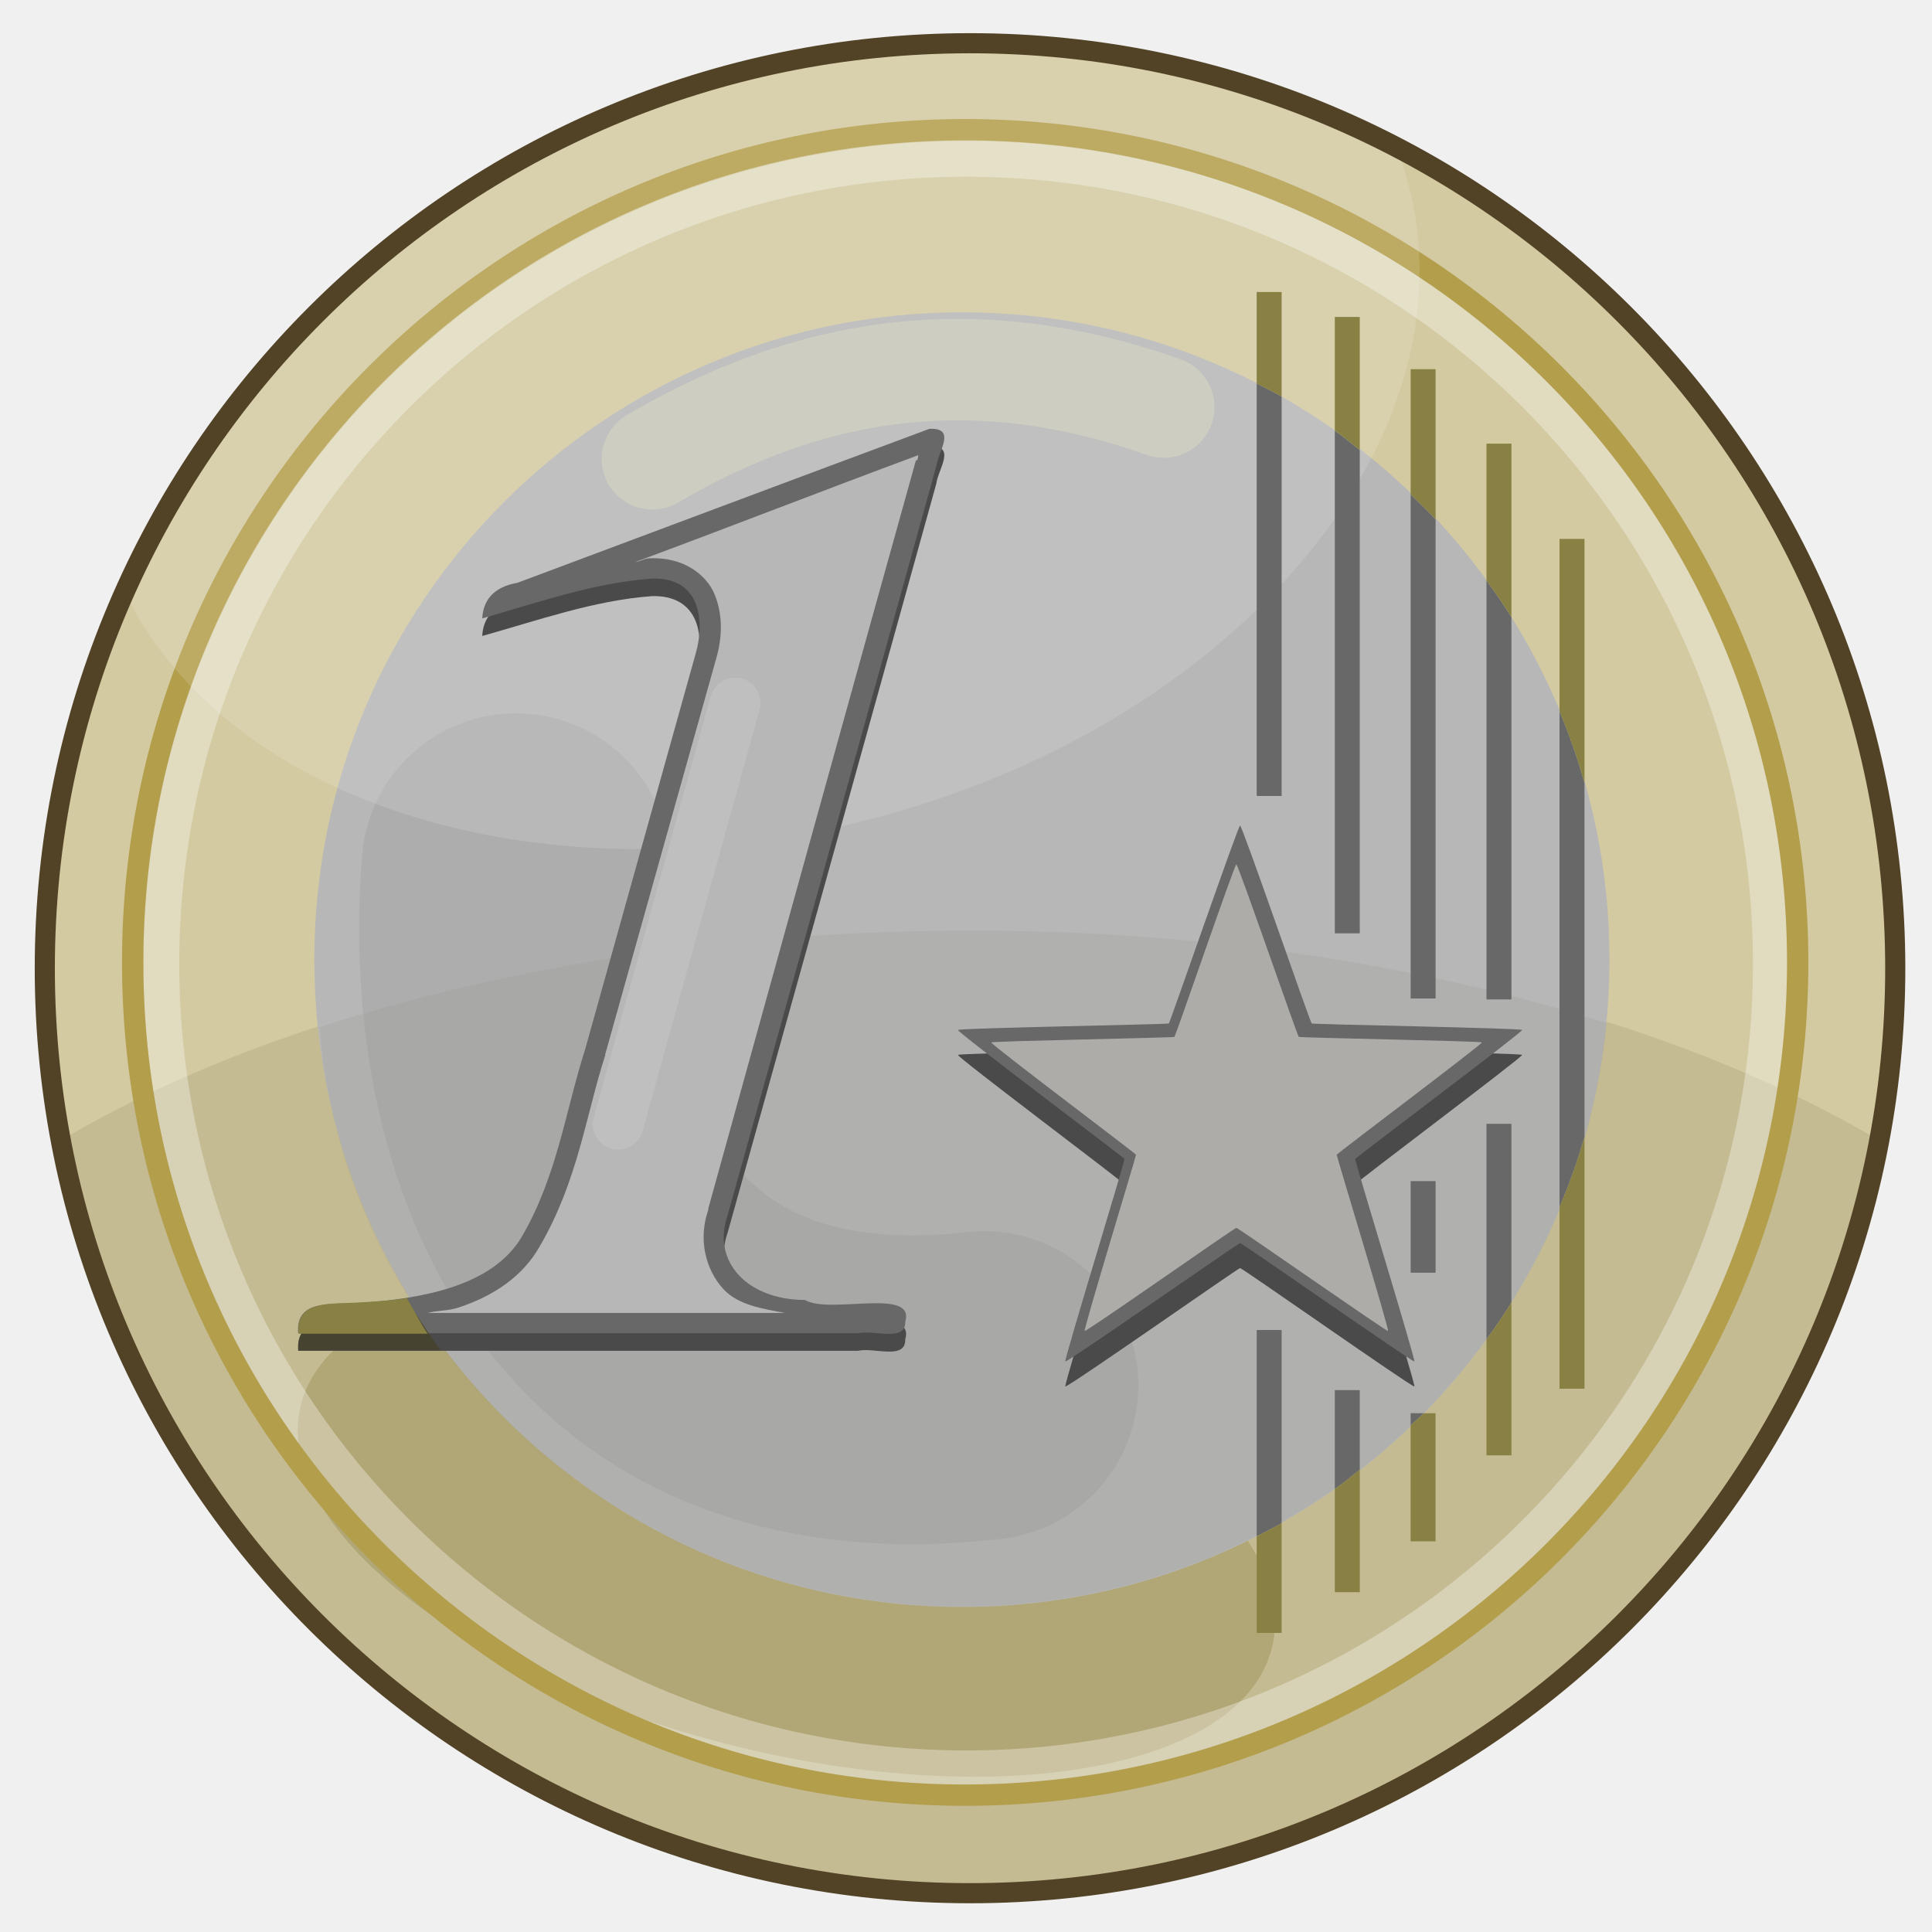
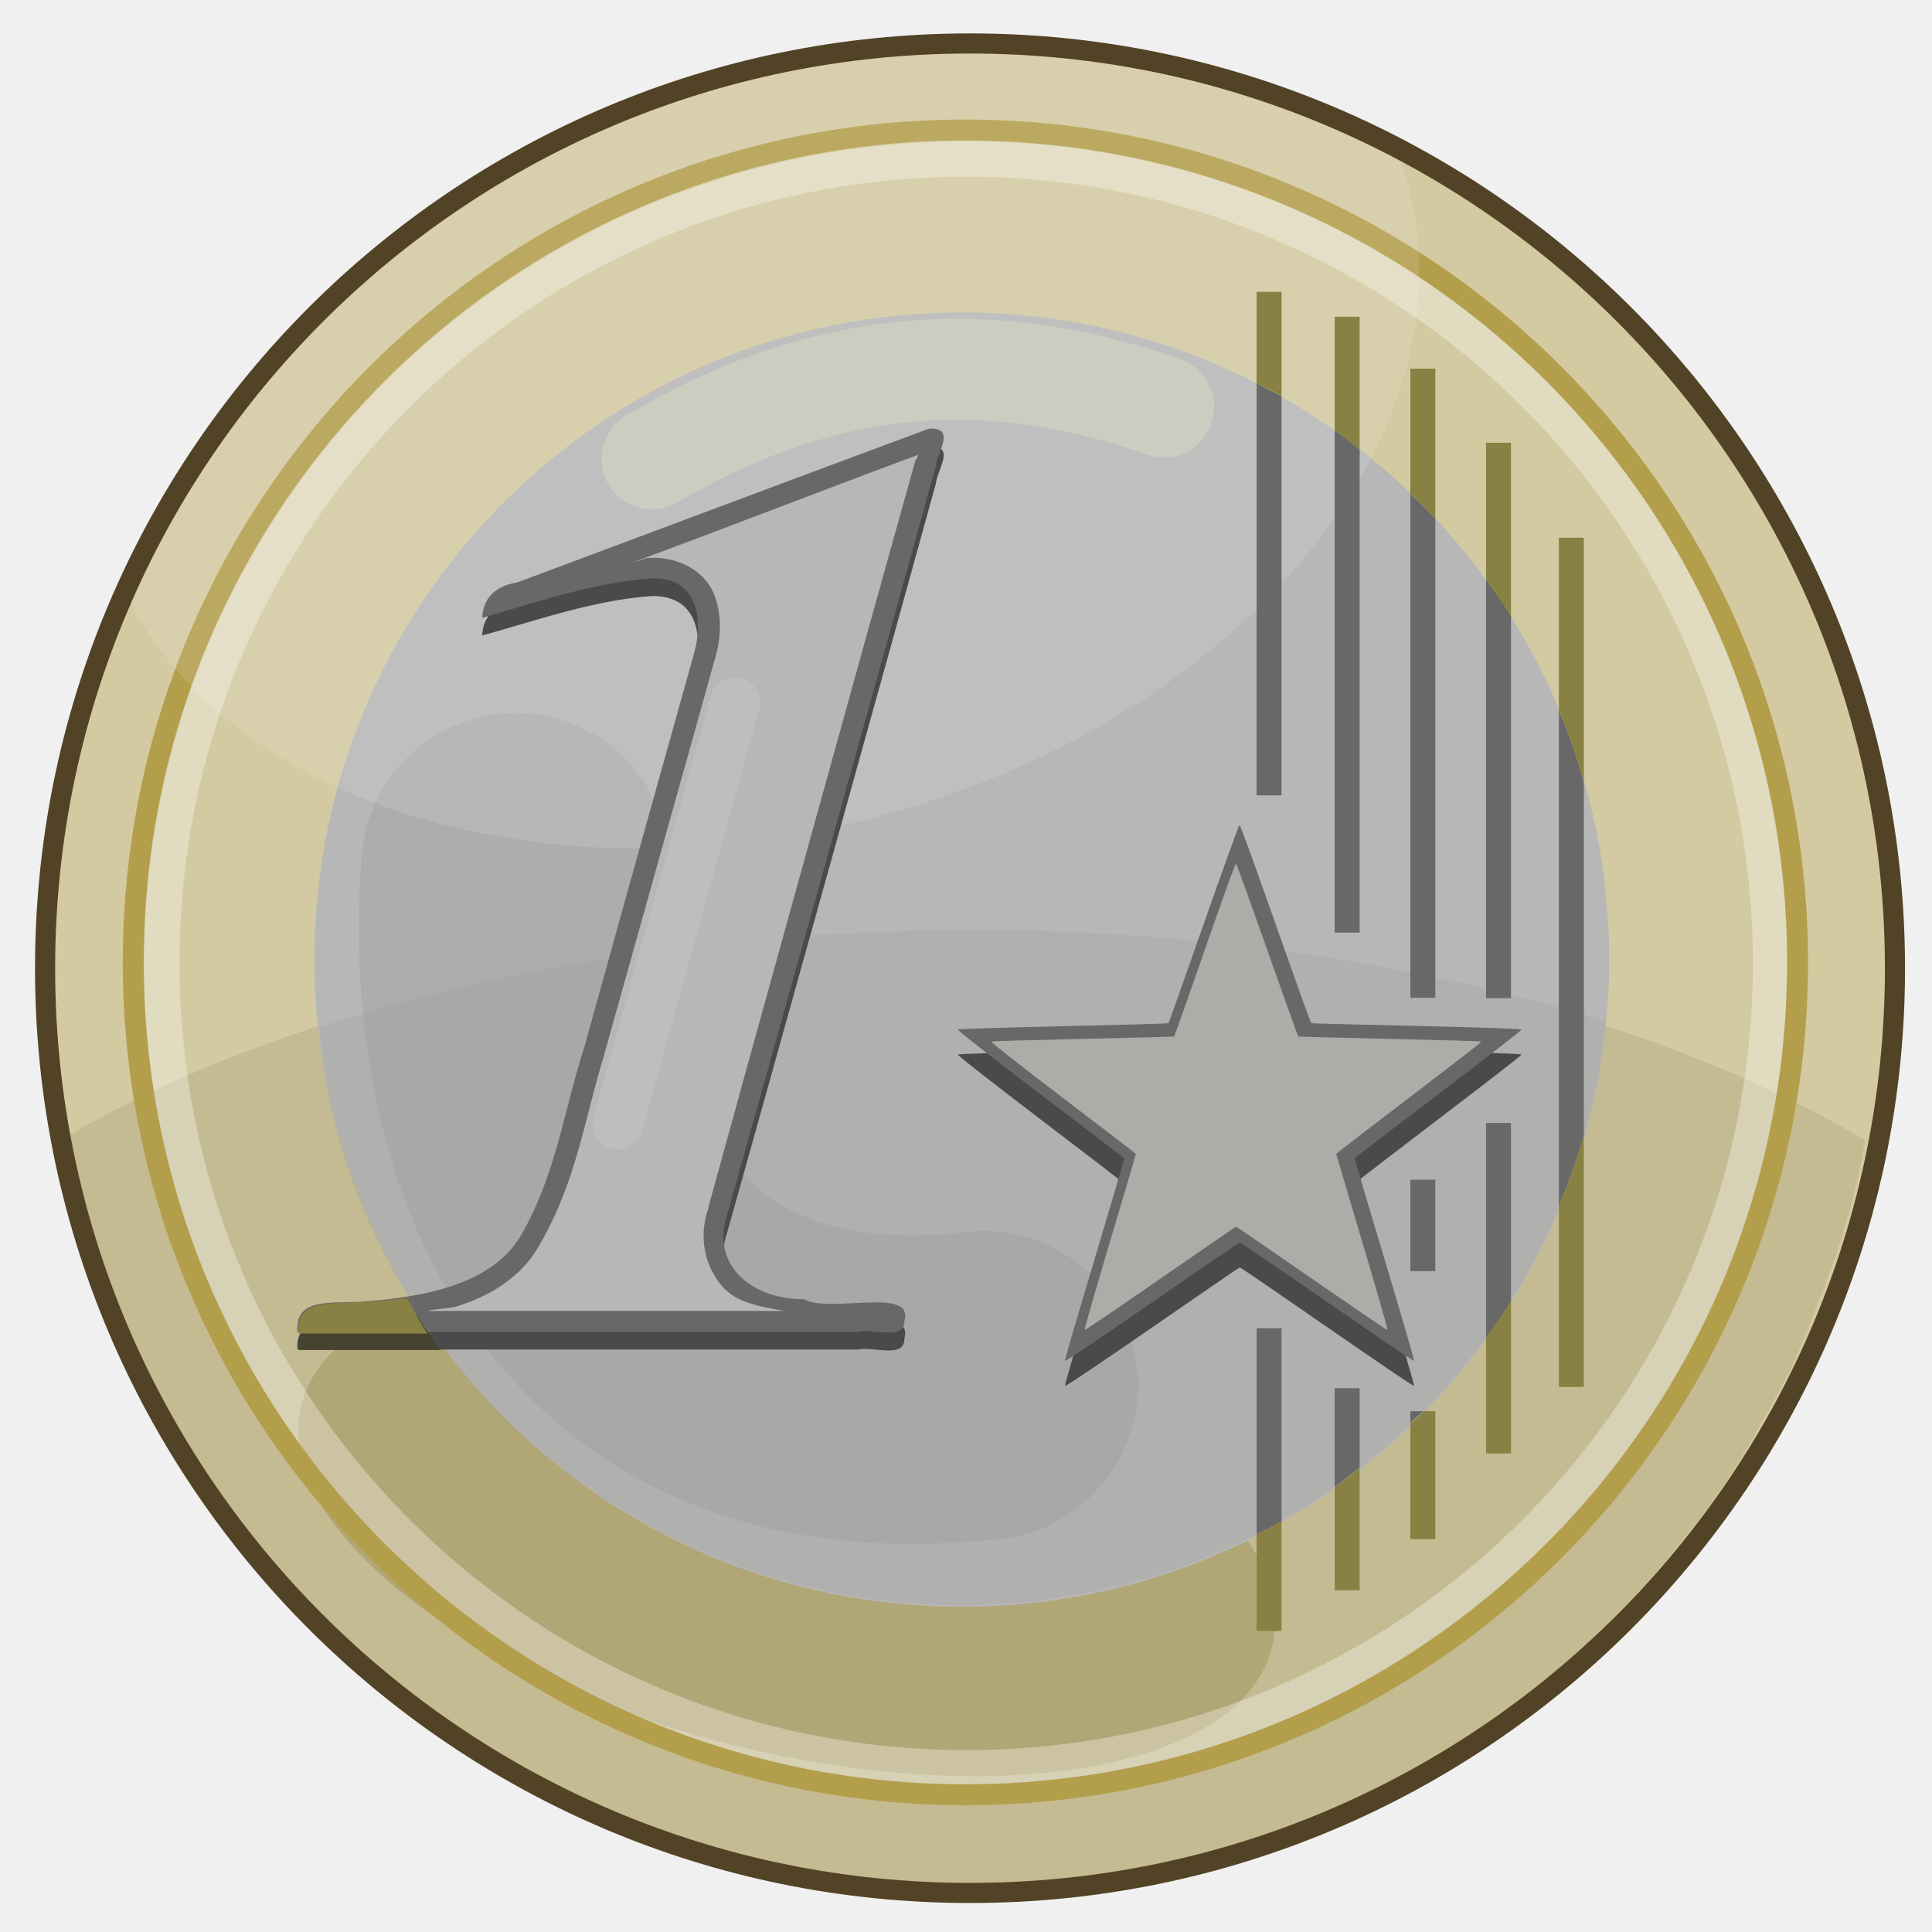
<svg xmlns="http://www.w3.org/2000/svg" version="1.0" width="100%" height="100%" viewBox="0 0 48 48" id="svg2383">
  <defs id="defs2385" />
-   <path d="m 47.087,24.061 c 0,12.682 -10.293,22.975 -22.987,22.975 -12.694,0 -22.987,-10.293 -22.987,-22.975 0,-12.694 10.293,-22.987 22.987,-22.987 12.694,0 22.987,10.293 22.987,22.987 z" id="p3302" style="fill:#d3caa1;fill-opacity:1;fill-rule:nonzero;stroke:none;marker:none;visibility:visible;display:inline;overflow:visible;enable-background:accumulate" />
-   <path d="m 24.111,23.107 c -9.11,0 -17.243,2.033 -22.596,5.227 0.011,0.046 0.023,0.08 0.023,0.126 0.103,0.528 0.218,1.057 0.356,1.562 0.069,0.253 0.161,0.494 0.23,0.747 0.138,0.437 0.299,0.862 0.46,1.298 0.057,0.149 0.126,0.322 0.195,0.482 0.046,0.138 0.103,0.287 0.149,0.425 0.161,0.345 0.299,0.689 0.46,1.034 0.172,0.333 0.345,0.655 0.517,0.976 0.184,0.322 0.368,0.655 0.551,0.976 0.057,0.069 0.092,0.138 0.138,0.23 0.253,0.391 0.528,0.804 0.816,1.183 0.31,0.437 0.632,0.862 0.965,1.275 0.08,0.092 0.149,0.172 0.23,0.253 0.414,0.505 0.862,0.965 1.333,1.436 0.414,0.402 0.839,0.804 1.298,1.195 0.034,0.034 0.08,0.092 0.126,0.138 0.034,0.023 0.092,0.057 0.126,0.092 0.126,0.103 0.264,0.184 0.391,0.287 0.195,0.161 0.379,0.345 0.574,0.482 0.195,0.138 0.402,0.264 0.597,0.402 0.057,0.034 0.126,0.115 0.184,0.149 1.516,1.034 3.171,1.861 4.905,2.504 0.011,0.011 0.034,0.023 0.069,0.034 0.586,0.218 1.229,0.414 1.85,0.574 0.597,0.172 1.195,0.31 1.815,0.425 0.103,0.023 0.207,0.046 0.322,0.069 0.597,0.103 1.218,0.172 1.85,0.23 0.678,0.057 1.367,0.092 2.068,0.092 0.712,0 1.39,-0.034 2.079,-0.092 0.471,-0.046 0.93,-0.092 1.39,-0.172 0.299,-0.034 0.597,-0.103 0.885,-0.149 0.08,-0.023 0.161,-0.023 0.253,-0.034 0.505,-0.103 0.976,-0.23 1.459,-0.368 0.034,0 0.046,-0.011 0.069,-0.023 0.218,-0.069 0.46,-0.126 0.678,-0.195 0.414,-0.126 0.827,-0.276 1.229,-0.425 0.609,-0.23 1.183,-0.471 1.758,-0.747 0.057,-0.023 0.103,-0.034 0.161,-0.057 0.54,-0.276 1.08,-0.551 1.597,-0.85 0.437,-0.264 0.873,-0.517 1.298,-0.816 0.011,-0.011 0.011,-0.011 0.023,-0.023 0.299,-0.207 0.563,-0.414 0.85,-0.62 0.299,-0.23 0.586,-0.448 0.873,-0.678 0.103,-0.092 0.218,-0.172 0.322,-0.264 0.425,-0.356 0.839,-0.747 1.229,-1.126 0.011,-0.011 0.023,-0.023 0.034,-0.034 0.011,-0.023 0.023,-0.034 0.034,-0.046 0.528,-0.517 1.022,-1.08 1.493,-1.643 0.23,-0.287 0.46,-0.551 0.678,-0.839 0.184,-0.264 0.379,-0.528 0.551,-0.781 0.034,-0.057 0.069,-0.08 0.092,-0.138 0.207,-0.299 0.402,-0.62 0.597,-0.93 0.184,-0.322 0.368,-0.655 0.551,-0.976 0.172,-0.322 0.345,-0.643 0.517,-0.976 0.23,-0.482 0.414,-0.965 0.609,-1.459 0.057,-0.161 0.138,-0.333 0.195,-0.482 0.161,-0.425 0.322,-0.873 0.46,-1.298 0.069,-0.264 0.161,-0.494 0.23,-0.747 0.138,-0.517 0.253,-1.022 0.356,-1.562 0,-0.046 0.011,-0.08 0.023,-0.126 -5.365,-3.182 -13.463,-5.227 -22.573,-5.227 z" id="p3304" style="fill:#574e28;fill-opacity:0.12;fill-rule:nonzero;stroke:none;marker:none;visibility:visible;display:inline;overflow:visible;enable-background:accumulate" />
-   <path d="m 31.601,40.936 c -0.747,3.01 -6.755,4.09 -13.418,2.424 -6.663,-1.666 -11.465,-5.457 -10.706,-8.455 0.747,-2.998 6.755,-4.078 13.418,-2.412 6.663,1.666 11.465,5.445 10.706,8.443 z" id="p3312" style="fill:#705d0f;fill-opacity:0.22;fill-rule:nonzero;stroke:none;marker:none;visibility:visible;display:inline;overflow:visible;enable-background:accumulate" />
-   <path d="m 43.997,23.946 c 0,11.04 -8.949,19.988 -19.988,19.988 -11.051,0 -20,-8.949 -20,-19.988 0,-11.051 8.949,-20 20,-20 11.04,0 19.988,8.949 19.988,20 z" id="p3314" style="fill:none;stroke:#ffffff;stroke-width:0.89;stroke-linecap:butt;stroke-linejoin:miter;stroke-miterlimit:4;stroke-opacity:0.33;stroke-dasharray:none;stroke-dashoffset:0;marker:none;visibility:visible;display:inline;overflow:visible;enable-background:accumulate" />
-   <path d="m 39.987,23.842 c 0,8.891 -7.203,16.083 -16.083,16.083 -8.891,0 -16.094,-7.191 -16.094,-16.083 0,-8.88 7.203,-16.083 16.094,-16.083 8.88,0 16.083,7.203 16.083,16.083 z" id="p3254" style="fill:#b7b7b7;fill-opacity:1;fill-rule:nonzero;stroke:none;marker:none;visibility:visible;display:inline;overflow:visible;enable-background:accumulate" />
-   <path d="m 24.123,23.119 c -5.985,0 -11.557,0.896 -16.186,2.401 0.046,0.517 0.103,1.022 0.195,1.516 0.046,0.253 0.103,0.505 0.161,0.747 0.069,0.287 0.149,0.574 0.23,0.85 0,0.011 0,0.023 0,0.034 2.045,6.525 8.168,11.246 15.37,11.246 8.351,0 15.233,-6.353 16.025,-14.497 -4.561,-1.436 -9.96,-2.298 -15.795,-2.298 z" id="p3307" style="fill:#827e6f;fill-opacity:0.12;fill-rule:nonzero;stroke:none;marker:none;visibility:visible;display:inline;overflow:visible;enable-background:accumulate" />
-   <path d="m 44.663,23.911 c 0,11.419 -9.259,20.689 -20.689,20.689 -11.419,0 -20.678,-9.271 -20.678,-20.689 0,-11.419 9.259,-20.689 20.678,-20.689 11.43,0 20.689,9.271 20.689,20.689 z" id="p3252" style="fill:none;stroke:#b39e4c;stroke-width:0.53;stroke-linecap:butt;stroke-linejoin:miter;stroke-miterlimit:4;stroke-opacity:1;stroke-dasharray:none;stroke-dashoffset:0;marker:none;visibility:visible;display:inline;overflow:visible;enable-background:accumulate" />
-   <path d="M 12.819,21.556 C 12.325,27.622 14.669,35.537 24.445,34.423" id="p3221" style="fill:none;stroke:#898989;stroke-width:7.67;stroke-linecap:round;stroke-linejoin:miter;stroke-miterlimit:4;stroke-opacity:0.2;stroke-dasharray:none" />
-   <path d="m 24.111,1.062 c -9.362,0 -17.427,5.606 -21.011,13.647 2.55,5.296 10.523,7.789 18.748,5.583 C 30.797,17.892 36.667,10.838 34.979,4.532 34.898,4.222 34.806,3.946 34.692,3.647 31.51,2.004 27.937,1.062 24.111,1.062 z" id="p3316" style="fill:#ffffff;fill-opacity:0.13;fill-rule:nonzero;stroke:none;marker:none;visibility:visible;display:inline;overflow:visible;enable-background:accumulate" />
-   <path d="m 47.087,24.061 c 0,12.682 -10.293,22.975 -22.987,22.975 -12.694,0 -22.987,-10.293 -22.987,-22.975 0,-12.694 10.293,-22.987 22.987,-22.987 12.694,0 22.987,10.293 22.987,22.987 z" id="p2480" style="fill:none;stroke:#524326;stroke-width:0.5;stroke-linecap:butt;stroke-linejoin:miter;stroke-miterlimit:4;stroke-opacity:1;stroke-dasharray:none;stroke-dashoffset:0;marker:none;visibility:visible;display:inline;overflow:visible;enable-background:accumulate" />
-   <path d="m 16.174,14.813 c -1.401,0.103 -2.803,0.597 -4.193,0.988 0.023,-0.448 0.276,-0.77 0.873,-0.885 3.412,-1.275 6.835,-2.55 10.235,-3.825 0.689,-0.034 0.218,0.563 0.172,0.93 -0.908,3.285 -4.365,15.681 -5.181,18.598 -0.414,1.183 0.517,2.114 1.918,2.114 0.62,0.368 2.746,-0.322 2.493,0.54 0.011,0.528 -0.77,0.195 -1.172,0.287 -4.63,0 -9.271,0 -13.911,0 -0.069,-0.85 0.827,-0.701 1.608,-0.747 1.379,-0.103 3.228,-0.379 3.963,-1.666 0.873,-1.516 1.068,-3.102 1.562,-4.641 0.689,-2.47 2.229,-7.995 2.746,-9.845 0.23,-0.804 0.115,-1.895 -1.114,-1.85 l 0,0 z" id="p3333" style="font-size:13.5px;font-style:normal;font-variant:normal;font-weight:normal;font-stretch:normal;fill:#4a4a4a;fill-opacity:1;stroke:none;font-family:FreeSerif;-inkscape-font-specification:FreeSerif" />
-   <path d="m 16.174,14.377 c -1.401,0.103 -2.803,0.586 -4.193,0.988 0.023,-0.448 0.276,-0.781 0.873,-0.885 3.412,-1.275 6.835,-2.562 10.235,-3.825 0.689,-0.034 0.218,0.563 0.172,0.93 -0.908,3.285 -4.365,15.681 -5.181,18.598 -0.414,1.183 0.517,2.114 1.918,2.114 0.62,0.368 2.746,-0.322 2.493,0.54 0.011,0.517 -0.77,0.195 -1.172,0.287 -4.63,0 -9.271,0 -13.911,0 -0.069,-0.862 0.827,-0.701 1.608,-0.758 1.379,-0.103 3.228,-0.379 3.963,-1.666 0.873,-1.516 1.068,-3.102 1.562,-4.641 0.689,-2.47 2.229,-7.984 2.746,-9.833 0.23,-0.804 0.115,-1.907 -1.114,-1.85 l 0,0 z" id="text3260" style="font-size:13.5px;font-style:normal;font-variant:normal;font-weight:normal;font-stretch:normal;fill:#686868;fill-opacity:1;stroke:none;font-family:FreeSerif;-inkscape-font-specification:FreeSerif" />
-   <path d="m 22.813,11.309 c -2.355,0.873 -4.675,1.781 -7.03,2.654 0.126,-0.011 0.23,-0.092 0.356,-0.092 l 0.023,0 c 0.77,-0.034 1.379,0.368 1.597,0.908 0.218,0.54 0.172,1.114 0.034,1.585 -0.517,1.85 -2.068,7.364 -2.757,9.833 l 0,0.023 c -0.482,1.493 -0.678,3.113 -1.62,4.733 -0.448,0.804 -1.218,1.264 -2.01,1.528 -0.264,0.092 -0.517,0.069 -0.781,0.138 2.964,0 5.928,0 8.88,0 -0.563,-0.103 -1.16,-0.195 -1.528,-0.586 -0.46,-0.505 -0.632,-1.252 -0.379,-1.976 0,-0.011 0,-0.034 0,-0.034 0.816,-2.952 4.239,-15.302 5.158,-18.587 l 0.034,0 c 0.011,-0.057 0.023,-0.069 0.023,-0.126 z" id="p3341" style="font-size:13.5px;font-style:normal;font-variant:normal;font-weight:normal;font-stretch:normal;fill:#b7b7b7;fill-opacity:1;stroke:none;font-family:FreeSerif;-inkscape-font-specification:FreeSerif" />
-   <path d="m 10.338,32.653 c -0.46,0.08 -0.919,0.126 -1.333,0.161 -0.77,0.046 -1.666,-0.115 -1.585,0.735 1.172,0 2.355,0 3.527,0 -0.207,-0.287 -0.414,-0.586 -0.609,-0.896 z" id="p3344" style="font-size:13.5px;font-style:normal;font-variant:normal;font-weight:normal;font-stretch:normal;fill:#474331;fill-opacity:1;stroke:none;font-family:FreeSerif;-inkscape-font-specification:FreeSerif" />
-   <path d="m 10.108,32.251 c -0.391,0.069 -0.758,0.08 -1.103,0.103 -0.77,0.057 -1.666,-0.08 -1.585,0.781 1.068,0 2.137,0 3.205,0 -0.184,-0.276 -0.345,-0.586 -0.517,-0.885 z" id="p3346" style="font-size:13.5px;font-style:normal;font-variant:normal;font-weight:normal;font-stretch:normal;fill:#888143;fill-opacity:1;stroke:none;font-family:FreeSerif;-inkscape-font-specification:FreeSerif" />
-   <path d="m 30.809,21.131 c 0.057,0 1.735,4.882 1.781,4.917 0.034,0.034 5.204,0.115 5.227,0.161 0.011,0.057 -4.124,3.159 -4.147,3.217 -0.011,0.046 1.505,4.986 1.47,5.02 -0.046,0.034 -4.273,-2.941 -4.331,-2.941 -0.046,0 -4.285,2.975 -4.342,2.941 -0.034,-0.034 1.482,-4.974 1.47,-5.02 -0.023,-0.057 -4.159,-3.159 -4.136,-3.217 0.011,-0.046 5.181,-0.126 5.238,-0.161 0.034,-0.034 1.723,-4.917 1.769,-4.917 z" id="p3358" style="fill:#4a4a4a;fill-opacity:1;fill-rule:nonzero;stroke:none;marker:none;visibility:visible;display:inline;overflow:visible;enable-background:accumulate" />
-   <path d="m 30.809,20.511 c 0.057,0 1.735,4.882 1.781,4.917 0.034,0.023 5.204,0.115 5.227,0.161 0.011,0.057 -4.124,3.159 -4.147,3.205 -0.011,0.057 1.505,4.997 1.47,5.032 -0.046,0.023 -4.273,-2.941 -4.331,-2.941 -0.046,0 -4.285,2.964 -4.342,2.941 -0.034,-0.034 1.482,-4.974 1.47,-5.032 -0.023,-0.046 -4.159,-3.148 -4.136,-3.205 0.011,-0.046 5.181,-0.138 5.238,-0.161 0.034,-0.034 1.723,-4.917 1.769,-4.917 z" id="p3356" style="fill:#686868;fill-opacity:1;fill-rule:nonzero;stroke:none;marker:none;visibility:visible;display:inline;overflow:visible;enable-background:accumulate" />
-   <path d="m 30.717,21.476 c 0.046,0 1.516,4.262 1.551,4.285 0.034,0.023 4.526,0.103 4.549,0.138 0.011,0.046 -3.584,2.746 -3.607,2.791 0,0.046 1.31,4.342 1.275,4.377 -0.034,0.023 -3.722,-2.562 -3.768,-2.562 -0.046,0 -3.722,2.585 -3.768,2.562 -0.034,-0.034 1.275,-4.331 1.275,-4.377 -0.023,-0.046 -3.619,-2.746 -3.596,-2.791 0.011,-0.034 4.503,-0.115 4.549,-0.138 0.034,-0.023 1.493,-4.285 1.539,-4.285 z" id="p3360" style="fill:#adaca9;fill-opacity:1;fill-rule:nonzero;stroke:none;marker:none;visibility:visible;display:inline;overflow:visible;enable-background:accumulate" />
-   <path d="M 16.208,11.401 C 19.643,9.38 23.778,8.288 28.913,10.115" id="p3219" style="fill:none;stroke:#f4f7c4;stroke-width:2.52;stroke-linecap:round;stroke-linejoin:miter;stroke-miterlimit:4;stroke-opacity:0.25;stroke-dasharray:none" />
-   <path d="M 18.264,17.467 15.358,27.932" id="p3223" style="fill:none;stroke:#c4c4c4;stroke-width:1.26;stroke-linecap:round;stroke-linejoin:miter;stroke-miterlimit:4;stroke-opacity:0.57;stroke-dasharray:none" />
-   <path d="m 31.222,9.529 0,10.247 0.62,0 0,-9.925 C 31.636,9.736 31.429,9.632 31.222,9.529 z m 1.941,1.172 0,12.487 0.62,0 0,-12.005 c -0.207,-0.161 -0.402,-0.333 -0.62,-0.482 z m 1.884,1.585 0,12.522 0.62,0 0,-11.901 c -0.195,-0.218 -0.402,-0.414 -0.62,-0.62 z m 1.884,2.137 0,10.408 0.62,0 0,-9.5 c -0.195,-0.31 -0.402,-0.609 -0.62,-0.908 z m 1.815,3.251 0,12.315 c 0.241,-0.563 0.448,-1.149 0.62,-1.746 l 0,-8.788 C 39.195,18.845 38.988,18.248 38.747,17.674 z m -1.815,10.247 0,5.353 c 0.218,-0.299 0.425,-0.597 0.62,-0.919 l 0,-4.434 -0.62,0 z m -1.884,1.424 0,2.275 0.62,0 0,-2.275 -0.62,0 z m -3.825,3.699 0,5.123 c 0.207,-0.103 0.414,-0.207 0.62,-0.322 l 0,-4.802 -0.62,0 z m 1.941,1.493 0,2.458 c 0.218,-0.149 0.414,-0.322 0.62,-0.482 l 0,-1.976 -0.62,0 z m 1.884,0.574 0,0.299 c 0.103,-0.103 0.23,-0.195 0.322,-0.299 l -0.322,0 z" id="p3353" style="fill:#686868;fill-opacity:1;fill-rule:evenodd;stroke:none" />
-   <path d="m 31.222,7.254 0,2.275 c 0.207,0.103 0.414,0.207 0.62,0.322 l 0,-2.596 -0.62,0 z m 1.941,0.62 0,2.826 c 0.218,0.149 0.414,0.322 0.62,0.482 l 0,-3.308 -0.62,0 z m 1.884,1.298 0,3.113 c 0.218,0.207 0.425,0.402 0.62,0.62 l 0,-3.733 -0.62,0 z m 1.884,1.85 0,3.4 c 0.218,0.299 0.425,0.597 0.62,0.908 l 0,-4.308 -0.62,0 z m 1.815,2.366 0,4.285 c 0.241,0.574 0.448,1.172 0.62,1.781 l 0,-6.065 -0.62,0 z m 0.62,14.854 c -0.172,0.597 -0.379,1.183 -0.62,1.746 l 0,4.515 0.62,0 0,-6.261 z m -1.815,4.113 c -0.195,0.322 -0.402,0.62 -0.62,0.919 l 0,2.883 0.62,0 0,-3.802 z m -2.183,2.757 c -0.092,0.103 -0.218,0.195 -0.322,0.299 l 0,2.883 0.62,0 0,-3.182 -0.299,0 z m -1.585,1.401 c -0.207,0.161 -0.402,0.333 -0.62,0.482 l 0,2.562 0.62,0 0,-3.044 z m -1.941,1.333 c -0.207,0.115 -0.414,0.218 -0.62,0.322 l 0,2.401 0.62,0 0,-2.723 z" id="p3292" style="fill:#888143;fill-opacity:1;fill-rule:evenodd;stroke:none" />
+   <path d="m 47.08,24.06 c 0,12.68 -10.29,22.97 -22.98,22.97 -12.69,0 -22.98,-10.29 -22.98,-22.97 0,-12.69 10.29,-22.98 22.98,-22.98 12.69,0 22.98,10.29 22.98,22.98 z" id="p3302" style="fill:#d3caa1;" />
+   <path d="m 24.11,23.10 c -9.10,0 -17.24,2.03 -22.59,5.22 0.01,0.04 0.02,0.08 0.02,0.12 0.10,0.52 0.21,1.05 0.35,1.56 0.06,0.25 0.16,0.49 0.22,0.74 0.13,0.43 0.29,0.86 0.45,1.29 0.05,0.14 0.12,0.32 0.19,0.48 0.04,0.13 0.10,0.28 0.14,0.42 0.16,0.34 0.29,0.68 0.45,1.03 0.17,0.33 0.34,0.65 0.51,0.97 0.18,0.32 0.36,0.65 0.55,0.97 0.05,0.06 0.09,0.13 0.13,0.22 0.25,0.39 0.52,0.80 0.81,1.18 0.31,0.43 0.63,0.86 0.96,1.27 0.08,0.09 0.14,0.17 0.22,0.25 0.41,0.50 0.86,0.96 1.33,1.43 0.41,0.40 0.83,0.80 1.29,1.19 0.03,0.03 0.08,0.09 0.12,0.13 0.03,0.02 0.09,0.05 0.12,0.09 0.12,0.10 0.26,0.18 0.39,0.28 0.19,0.16 0.37,0.34 0.57,0.48 0.19,0.13 0.40,0.26 0.59,0.40 0.05,0.03 0.12,0.11 0.18,0.14 1.51,1.03 3.17,1.86 4.90,2.50 0.01,0.01 0.03,0.02 0.06,0.03 0.58,0.21 1.22,0.41 1.84,0.57 0.59,0.17 1.19,0.31 1.81,0.42 0.10,0.02 0.20,0.04 0.32,0.06 0.59,0.10 1.21,0.17 1.84,0.22 0.67,0.05 1.36,0.09 2.06,0.09 0.71,0 1.39,-0.03 2.07,-0.09 0.47,-0.04 0.93,-0.09 1.39,-0.17 0.29,-0.03 0.59,-0.10 0.88,-0.14 0.08,-0.02 0.16,-0.02 0.25,-0.03 0.50,-0.10 0.97,-0.22 1.45,-0.36 0.03,0 0.04,-0.01 0.06,-0.02 0.21,-0.06 0.45,-0.12 0.67,-0.19 0.41,-0.12 0.82,-0.27 1.22,-0.42 0.60,-0.22 1.18,-0.47 1.75,-0.74 0.05,-0.02 0.10,-0.03 0.16,-0.05 0.53,-0.27 1.07,-0.55 1.59,-0.85 0.43,-0.26 0.87,-0.51 1.29,-0.81 0.01,-0.01 0.01,-0.01 0.02,-0.02 0.29,-0.20 0.56,-0.41 0.85,-0.62 0.29,-0.22 0.58,-0.44 0.87,-0.67 0.10,-0.09 0.21,-0.17 0.32,-0.26 0.42,-0.35 0.83,-0.74 1.22,-1.12 0.01,-0.01 0.02,-0.02 0.03,-0.03 0.01,-0.02 0.02,-0.03 0.03,-0.04 0.52,-0.51 1.02,-1.07 1.49,-1.64 0.22,-0.28 0.45,-0.55 0.67,-0.83 0.18,-0.26 0.37,-0.52 0.55,-0.78 0.03,-0.05 0.06,-0.08 0.09,-0.13 0.20,-0.29 0.40,-0.62 0.59,-0.93 0.18,-0.32 0.36,-0.65 0.55,-0.97 0.17,-0.32 0.34,-0.64 0.51,-0.97 0.22,-0.48 0.41,-0.96 0.60,-1.45 0.05,-0.16 0.13,-0.33 0.19,-0.48 0.16,-0.42 0.32,-0.87 0.45,-1.29 0.06,-0.26 0.16,-0.49 0.22,-0.74 0.13,-0.51 0.25,-1.02 0.35,-1.56 0,-0.04 0.01,-0.08 0.02,-0.12 -5.36,-3.18 -13.46,-5.22 -22.57,-5.22 z" id="p3304" style="fill:#574e28;fill-opacity:0.12;" />
+   <path d="m 31.60,40.93 c -0.74,3.00 -6.75,4.08 -13.41,2.42 -6.66,-1.66 -11.46,-5.45 -10.70,-8.45 0.74,-2.99 6.75,-4.07 13.41,-2.41 6.66,1.66 11.46,5.44 10.70,8.44 z" id="p3312" style="fill:#705d0f;fill-opacity:0.22;" />
+   <path d="m 43.99,23.94 c 0,11.03 -8.94,19.98 -19.98,19.98 -11.05,0 -19.99,-8.94 -19.99,-19.98 0,-11.05 8.94,-19.99 19.99,-19.99 11.03,0 19.98,8.94 19.98,19.99 z" id="p3314" style="fill:none;stroke:#ffffff;stroke-width:0.88;stroke-linecap:butt;stroke-linejoin:miter;stroke-miterlimit:4;stroke-opacity:0.33;marker:none;" />
+   <path d="m 39.98,23.84 c 0,8.89 -7.20,16.08 -16.08,16.08 -8.89,0 -16.09,-7.19 -16.09,-16.08 0,-8.87 7.20,-16.08 16.09,-16.08 8.87,0 16.08,7.20 16.08,16.08 z" id="p3254" style="fill:#b7b7b7;" />
+   <path d="m 24.12,23.11 c -5.98,0 -11.55,0.89 -16.18,2.40 0.04,0.51 0.10,1.02 0.19,1.51 0.04,0.25 0.10,0.50 0.16,0.74 0.06,0.28 0.14,0.57 0.22,0.85 0,0.01 0,0.02 0,0.03 2.04,6.52 8.16,11.24 15.37,11.24 8.35,0 15.23,-6.35 16.02,-14.49 -4.56,-1.43 -9.95,-2.29 -15.79,-2.29 z" id="p3307" style="fill:#827e6f;fill-opacity:0.12;" />
+   <path d="m 44.66,23.91 c 0,11.41 -9.25,20.68 -20.68,20.68 -11.41,0 -20.67,-9.27 -20.67,-20.68 0,-11.41 9.25,-20.68 20.67,-20.68 11.43,0 20.68,9.27 20.68,20.68 z" id="p3252" style="fill:none;stroke:#b39e4c;stroke-width:0.52;stroke-linecap:butt;stroke-linejoin:miter;stroke-miterlimit:4;" />
+   <path d="M 12.81,21.55 C 12.32,27.62 14.66,35.53 24.44,34.42" id="p3221" style="fill:none;stroke:#898989;stroke-width:7.67;stroke-linecap:round;stroke-linejoin:miter;stroke-miterlimit:4;stroke-opacity:0.2;stroke-dasharray:none" />
+   <path d="m 24.11,1.06 c -9.36,0 -17.42,5.60 -21.01,13.64 2.55,5.29 10.52,7.78 18.74,5.58 C 30.79,17.89 36.66,10.83 34.97,4.53 34.89,4.22 34.80,3.94 34.69,3.64 31.50,2.00 27.93,1.06 24.11,1.06 z" id="p3316" style="fill:#ffffff;fill-opacity:0.12;" />
+   <path d="m 47.08,24.06 c 0,12.68 -10.29,22.97 -22.98,22.97 -12.69,0 -22.98,-10.29 -22.98,-22.97 0,-12.69 10.29,-22.98 22.98,-22.98 12.69,0 22.98,10.29 22.98,22.98 z" id="p2480" style="fill:none;stroke:#524326;stroke-width:0.5;stroke-linecap:butt;stroke-linejoin:miter;stroke-miterlimit:4;" />
+   <path d="m 16.17,14.81 c -1.40,0.10 -2.80,0.59 -4.19,0.98 0.02,-0.44 0.27,-0.76 0.87,-0.88 3.41,-1.27 6.83,-2.55 10.23,-3.82 0.68,-0.03 0.21,0.56 0.17,0.93 -0.90,3.28 -4.36,15.68 -5.18,18.59 -0.41,1.18 0.51,2.11 1.91,2.11 0.62,0.36 2.74,-0.32 2.49,0.53 0.01,0.52 -0.76,0.19 -1.17,0.28 -4.62,0 -9.27,0 -13.91,0 -0.06,-0.85 0.82,-0.70 1.60,-0.74 1.37,-0.10 3.22,-0.37 3.96,-1.66 0.87,-1.51 1.06,-3.10 1.56,-4.64 0.68,-2.46 2.22,-7.99 2.74,-9.84 0.22,-0.80 0.11,-1.89 -1.11,-1.84 l 0,0 z" id="p3333" style="fill:#4a4a4a;" />
+   <path d="m 16.17,14.37 c -1.40,0.10 -2.80,0.58 -4.19,0.98 0.02,-0.44 0.27,-0.78 0.87,-0.88 3.41,-1.27 6.83,-2.56 10.23,-3.82 0.68,-0.03 0.21,0.56 0.17,0.93 -0.90,3.28 -4.36,15.68 -5.18,18.59 -0.41,1.18 0.51,2.11 1.91,2.11 0.62,0.36 2.74,-0.32 2.49,0.53 0.01,0.51 -0.76,0.19 -1.17,0.28 -4.62,0 -9.27,0 -13.91,0 -0.06,-0.86 0.82,-0.70 1.60,-0.75 1.37,-0.10 3.22,-0.37 3.96,-1.66 0.87,-1.51 1.06,-3.10 1.56,-4.64 0.68,-2.46 2.22,-7.98 2.74,-9.83 0.22,-0.80 0.11,-1.90 -1.11,-1.84 l 0,0 z" id="text3260" style="fill:#686868;" />
+   <path d="m 22.81,11.30 c -2.35,0.87 -4.67,1.78 -7.03,2.65 0.12,-0.01 0.22,-0.09 0.35,-0.09 l 0.02,0 c 0.76,-0.03 1.37,0.36 1.59,0.90 0.21,0.53 0.17,1.11 0.03,1.58 -0.51,1.84 -2.06,7.36 -2.75,9.83 l 0,0.02 c -0.48,1.49 -0.67,3.11 -1.61,4.73 -0.44,0.80 -1.21,1.26 -2.01,1.52 -0.26,0.09 -0.51,0.06 -0.78,0.13 2.96,0 5.92,0 8.87,0 -0.56,-0.10 -1.16,-0.19 -1.52,-0.58 -0.45,-0.50 -0.63,-1.25 -0.37,-1.97 0,-0.01 0,-0.03 0,-0.03 0.81,-2.95 4.23,-15.30 5.15,-18.58 l 0.03,0 c 0.01,-0.05 0.02,-0.06 0.02,-0.12 z" id="p3341" style="fill:#b7b7b7;" />
+   <path d="m 10.33,32.65 c -0.45,0.08 -0.91,0.12 -1.33,0.16 -0.76,0.04 -1.66,-0.11 -1.58,0.73 1.17,0 2.35,0 3.52,0 -0.20,-0.28 -0.41,-0.58 -0.60,-0.89 z" id="p3344" style="fill:#474331;" />
+   <path d="m 10.10,32.25 c -0.39,0.06 -0.75,0.08 -1.10,0.10 -0.76,0.05 -1.66,-0.08 -1.58,0.78 1.06,0 2.13,0 3.20,0 -0.18,-0.27 -0.34,-0.58 -0.51,-0.88 z" id="p3346" style="fill:#888143;" />
+   <path d="m 30.80,21.13 c 0.05,0 1.73,4.88 1.78,4.91 0.03,0.03 5.20,0.11 5.22,0.16 0.01,0.05 -4.12,3.15 -4.14,3.21 -0.01,0.04 1.50,4.98 1.47,5.02 -0.04,0.03 -4.27,-2.94 -4.33,-2.94 -0.04,0 -4.28,2.97 -4.34,2.94 -0.03,-0.03 1.48,-4.97 1.47,-5.02 -0.02,-0.05 -4.15,-3.15 -4.13,-3.21 0.01,-0.04 5.18,-0.12 5.23,-0.16 0.03,-0.03 1.72,-4.91 1.76,-4.91 z" id="p3358" style="fill:#4a4a4a;" />
+   <path d="m 30.80,20.51 c 0.05,0 1.73,4.88 1.78,4.91 0.03,0.02 5.20,0.11 5.22,0.16 0.01,0.05 -4.12,3.15 -4.14,3.20 -0.01,0.05 1.50,4.99 1.47,5.03 -0.04,0.02 -4.27,-2.94 -4.33,-2.94 -0.04,0 -4.28,2.96 -4.34,2.94 -0.03,-0.03 1.48,-4.97 1.47,-5.03 -0.02,-0.04 -4.15,-3.14 -4.13,-3.20 0.01,-0.04 5.18,-0.13 5.23,-0.16 0.03,-0.03 1.72,-4.91 1.76,-4.91 z" id="p3356" style="fill:#686868;" />
+   <path d="m 30.71,21.47 c 0.04,0 1.51,4.26 1.55,4.28 0.03,0.02 4.52,0.10 4.54,0.13 0.01,0.04 -3.58,2.74 -3.60,2.79 0,0.04 1.30,4.34 1.27,4.37 -0.03,0.02 -3.72,-2.56 -3.76,-2.56 -0.04,0 -3.72,2.58 -3.76,2.56 -0.03,-0.03 1.27,-4.33 1.27,-4.37 -0.02,-0.04 -3.61,-2.74 -3.59,-2.79 0.01,-0.03 4.50,-0.11 4.54,-0.13 0.03,-0.02 1.49,-4.28 1.53,-4.28 z" id="p3360" style="fill:#adaca9;" />
+   <path d="M 16.20,11.40 C 19.64,9.37 23.77,8.28 28.91,10.11" id="p3219" style="fill:none;stroke:#f4f7c4;stroke-width:2.51;stroke-linecap:round;stroke-linejoin:miter;stroke-miterlimit:4;stroke-opacity:0.25;stroke-dasharray:none" />
+   <path d="M 18.26,17.46 15.35,27.93" id="p3223" style="fill:none;stroke:#c4c4c4;stroke-width:1.25;stroke-linecap:round;stroke-linejoin:miter;stroke-miterlimit:4;stroke-opacity:0.56;stroke-dasharray:none" />
+   <path d="m 31.22,9.52 0,10.24 0.62,0 0,-9.92 C 31.63,9.73 31.42,9.63 31.22,9.52 z m 1.94,1.17 0,12.48 0.62,0 0,-12.00 c -0.20,-0.16 -0.40,-0.33 -0.62,-0.48 z m 1.88,1.58 0,12.52 0.62,0 0,-11.90 c -0.19,-0.21 -0.40,-0.41 -0.62,-0.62 z m 1.88,2.13 0,10.40 0.62,0 0,-9.50 c -0.19,-0.31 -0.40,-0.60 -0.62,-0.90 z m 1.81,3.25 0,12.31 c 0.24,-0.56 0.44,-1.14 0.62,-1.74 l 0,-8.78 C 39.19,18.84 38.98,18.24 38.74,17.67 z m -1.81,10.24 0,5.35 c 0.21,-0.29 0.42,-0.59 0.62,-0.91 l 0,-4.43 -0.62,0 z m -1.88,1.42 0,2.27 0.62,0 0,-2.27 -0.62,0 z m -3.82,3.69 0,5.12 c 0.20,-0.10 0.41,-0.20 0.62,-0.32 l 0,-4.80 -0.62,0 z m 1.94,1.49 0,2.45 c 0.21,-0.14 0.41,-0.32 0.62,-0.48 l 0,-1.97 -0.62,0 z m 1.88,0.57 0,0.29 c 0.10,-0.10 0.22,-0.19 0.32,-0.29 l -0.32,0 z" id="p3353" style="fill:#686868;fill-rule:evenodd;stroke:none" />
+   <path d="m 31.22,7.25 0,2.27 c 0.20,0.10 0.41,0.20 0.62,0.32 l 0,-2.59 -0.62,0 z m 1.94,0.62 0,2.82 c 0.21,0.14 0.41,0.32 0.62,0.48 l 0,-3.30 -0.62,0 z m 1.88,1.29 0,3.11 c 0.21,0.20 0.42,0.40 0.62,0.62 l 0,-3.73 -0.62,0 z m 1.88,1.84 0,3.40 c 0.21,0.29 0.42,0.59 0.62,0.90 l 0,-4.30 -0.62,0 z m 1.81,2.36 0,4.28 c 0.24,0.57 0.44,1.17 0.62,1.78 l 0,-6.06 -0.62,0 z m 0.62,14.85 c -0.17,0.59 -0.37,1.18 -0.62,1.74 l 0,4.51 0.62,0 0,-6.26 z m -1.81,4.11 c -0.19,0.32 -0.40,0.62 -0.62,0.91 l 0,2.88 0.62,0 0,-3.80 z m -2.18,2.75 c -0.09,0.10 -0.21,0.19 -0.32,0.29 l 0,2.88 0.62,0 0,-3.18 -0.29,0 z m -1.58,1.40 c -0.20,0.16 -0.40,0.33 -0.62,0.48 l 0,2.56 0.62,0 0,-3.04 z m -1.94,1.33 c -0.20,0.11 -0.41,0.21 -0.62,0.32 l 0,2.40 0.62,0 0,-2.72 z" id="p3292" style="fill:#888143;fill-rule:evenodd;stroke:none" />
</svg>
